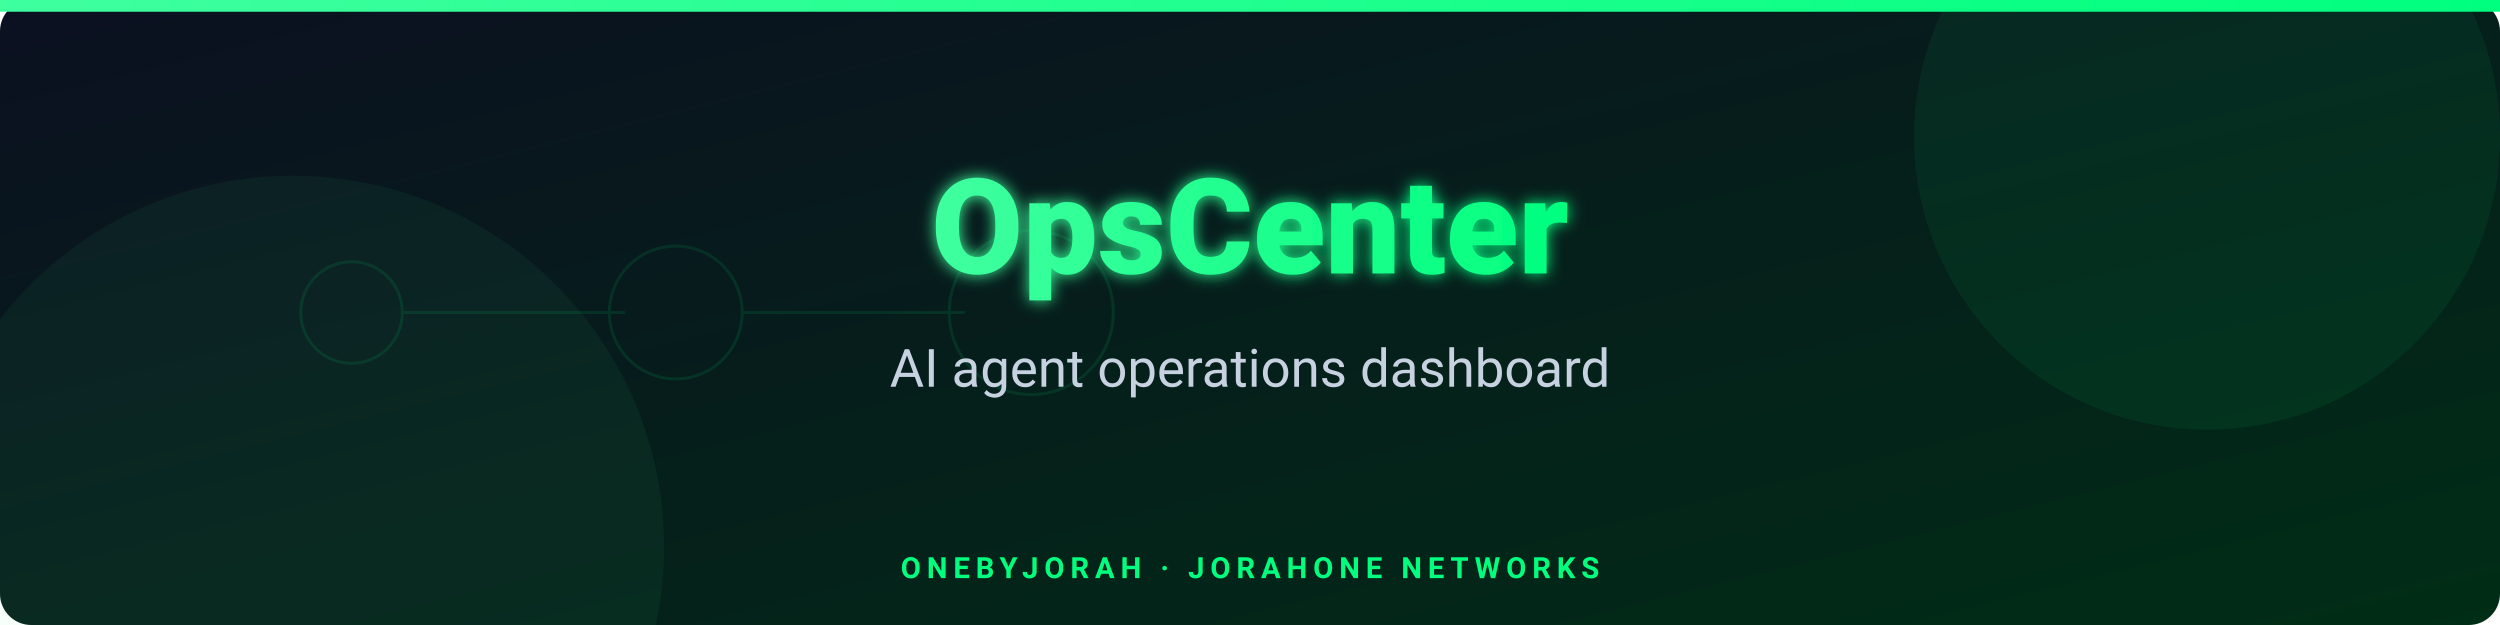
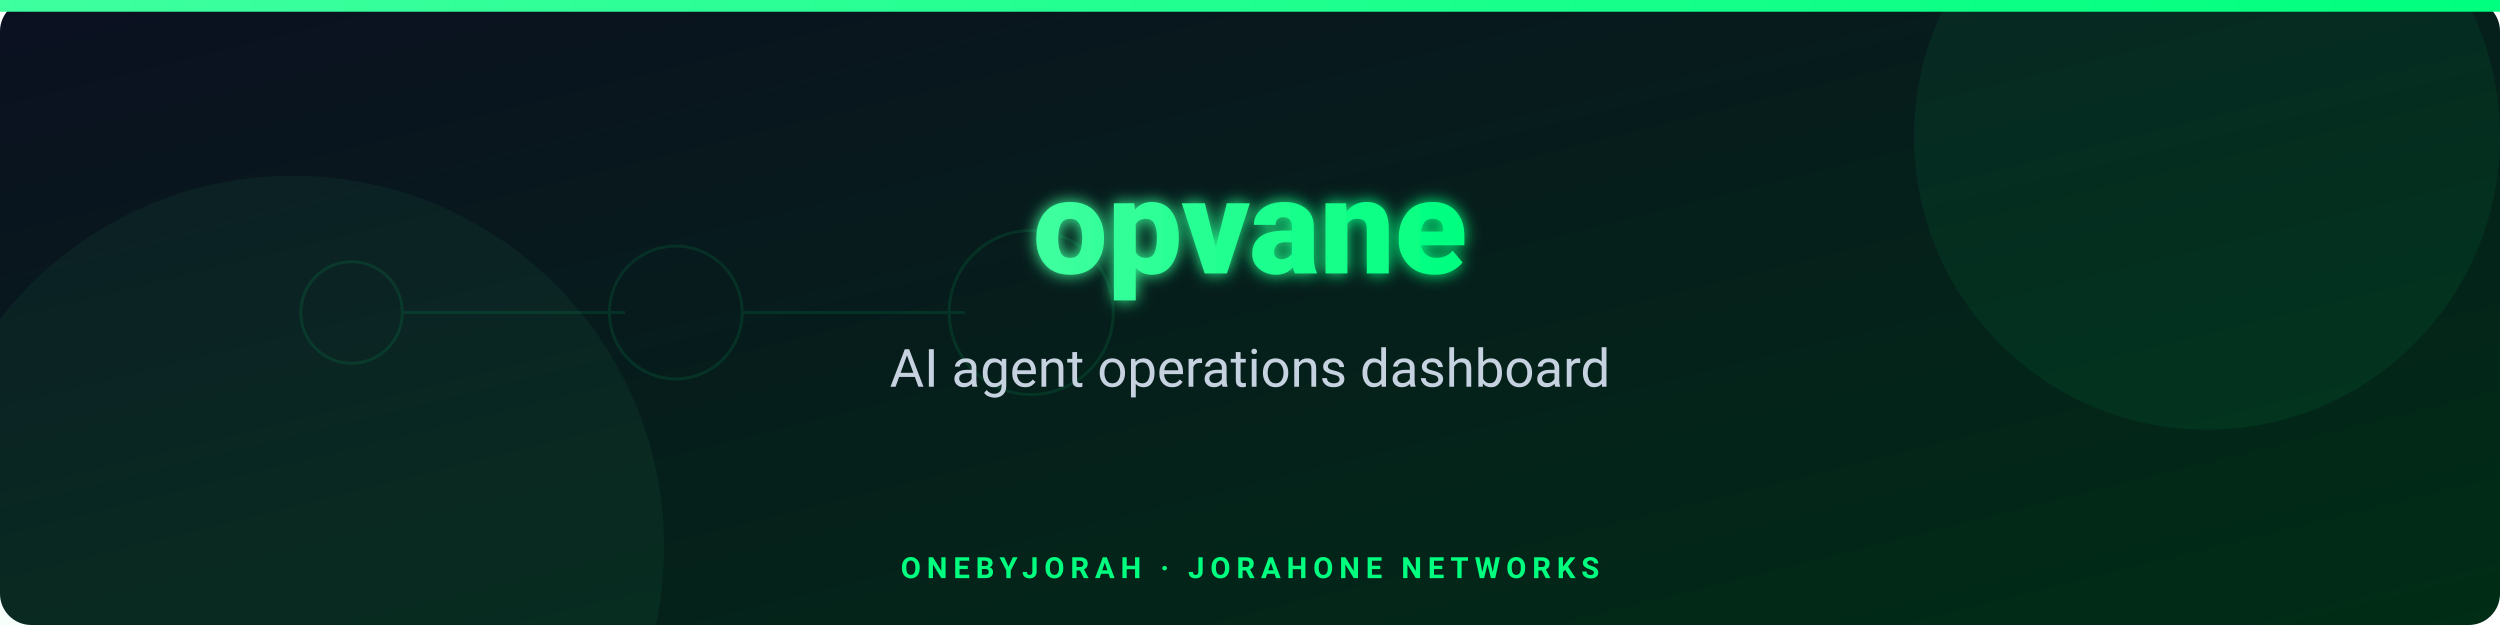
- <svg xmlns="http://www.w3.org/2000/svg" viewBox="0 0 1280 320" width="1280" height="320" role="img" aria-label="OpsCenter">
+ <svg xmlns="http://www.w3.org/2000/svg" viewBox="0 0 1280 320" width="1280" height="320" role="img" aria-label="opvane">
  <defs>
    <linearGradient id="bg" x1="0%" y1="0%" x2="100%" y2="100%">
      <stop offset="0%" stop-color="#0b1020" />
      <stop offset="100%" stop-color="#002d16" />
    </linearGradient>
    <linearGradient id="accent" x1="0%" y1="0%" x2="100%" y2="0%">
      <stop offset="0%" stop-color="#3fff9f" />
      <stop offset="100%" stop-color="#00ff7f" />
    </linearGradient>
    <filter id="glow" x="-20%" y="-20%" width="140%" height="140%">
      <feGaussianBlur stdDeviation="4" result="b" />
      <feComposite in="SourceGraphic" in2="b" operator="over" />
    </filter>
  </defs>
  <rect width="1280" height="320" rx="16" fill="url(#bg)" />
  <rect x="0" y="0" width="1280" height="6" fill="url(#accent)" />
  <circle cx="1130" cy="70" r="150" fill="#00ff7f" opacity="0.06" />
  <circle cx="150" cy="280" r="190" fill="#3fff9f" opacity="0.05" />
  <g opacity="0.10" stroke="#00ff7f" stroke-width="1.5" fill="none">
    <circle cx="180" cy="160" r="26" />
    <line x1="206" y1="160" x2="320" y2="160" />
    <circle cx="346" cy="160" r="34" />
    <line x1="380" y1="160" x2="494" y2="160" />
    <circle cx="528" cy="160" r="42" />
  </g>
-   <text x="640" y="140" font-family="-apple-system,BlinkMacSystemFont,Segoe UI,Roboto,Helvetica,Arial,sans-serif" font-size="68" font-weight="800" fill="url(#accent)" text-anchor="middle" filter="url(#glow)">OpsCenter</text>
+   <text x="640" y="140" font-family="-apple-system,BlinkMacSystemFont,Segoe UI,Roboto,Helvetica,Arial,sans-serif" font-size="68" font-weight="800" fill="url(#accent)" text-anchor="middle" filter="url(#glow)">opvane</text>
  <text x="640" y="198" font-family="-apple-system,BlinkMacSystemFont,Segoe UI,Roboto,Helvetica,Arial,sans-serif" font-size="27" fill="#c7d2e0" text-anchor="middle">AI agent operations dashboard</text>
  <text x="640" y="252" font-family="-apple-system,BlinkMacSystemFont,Segoe UI,Roboto,Helvetica,Arial,sans-serif" font-size="18" fill="#3fff9f" opacity="0.85" text-anchor="middle" />
  <text x="640" y="296" font-family="-apple-system,BlinkMacSystemFont,Segoe UI,Roboto,Helvetica,Arial,sans-serif" font-size="15" font-weight="600" fill="#00ff7f" letter-spacing="3" text-anchor="middle">ONEBYJORAH  ·  JORAHONE NETWORKS</text>
</svg>
